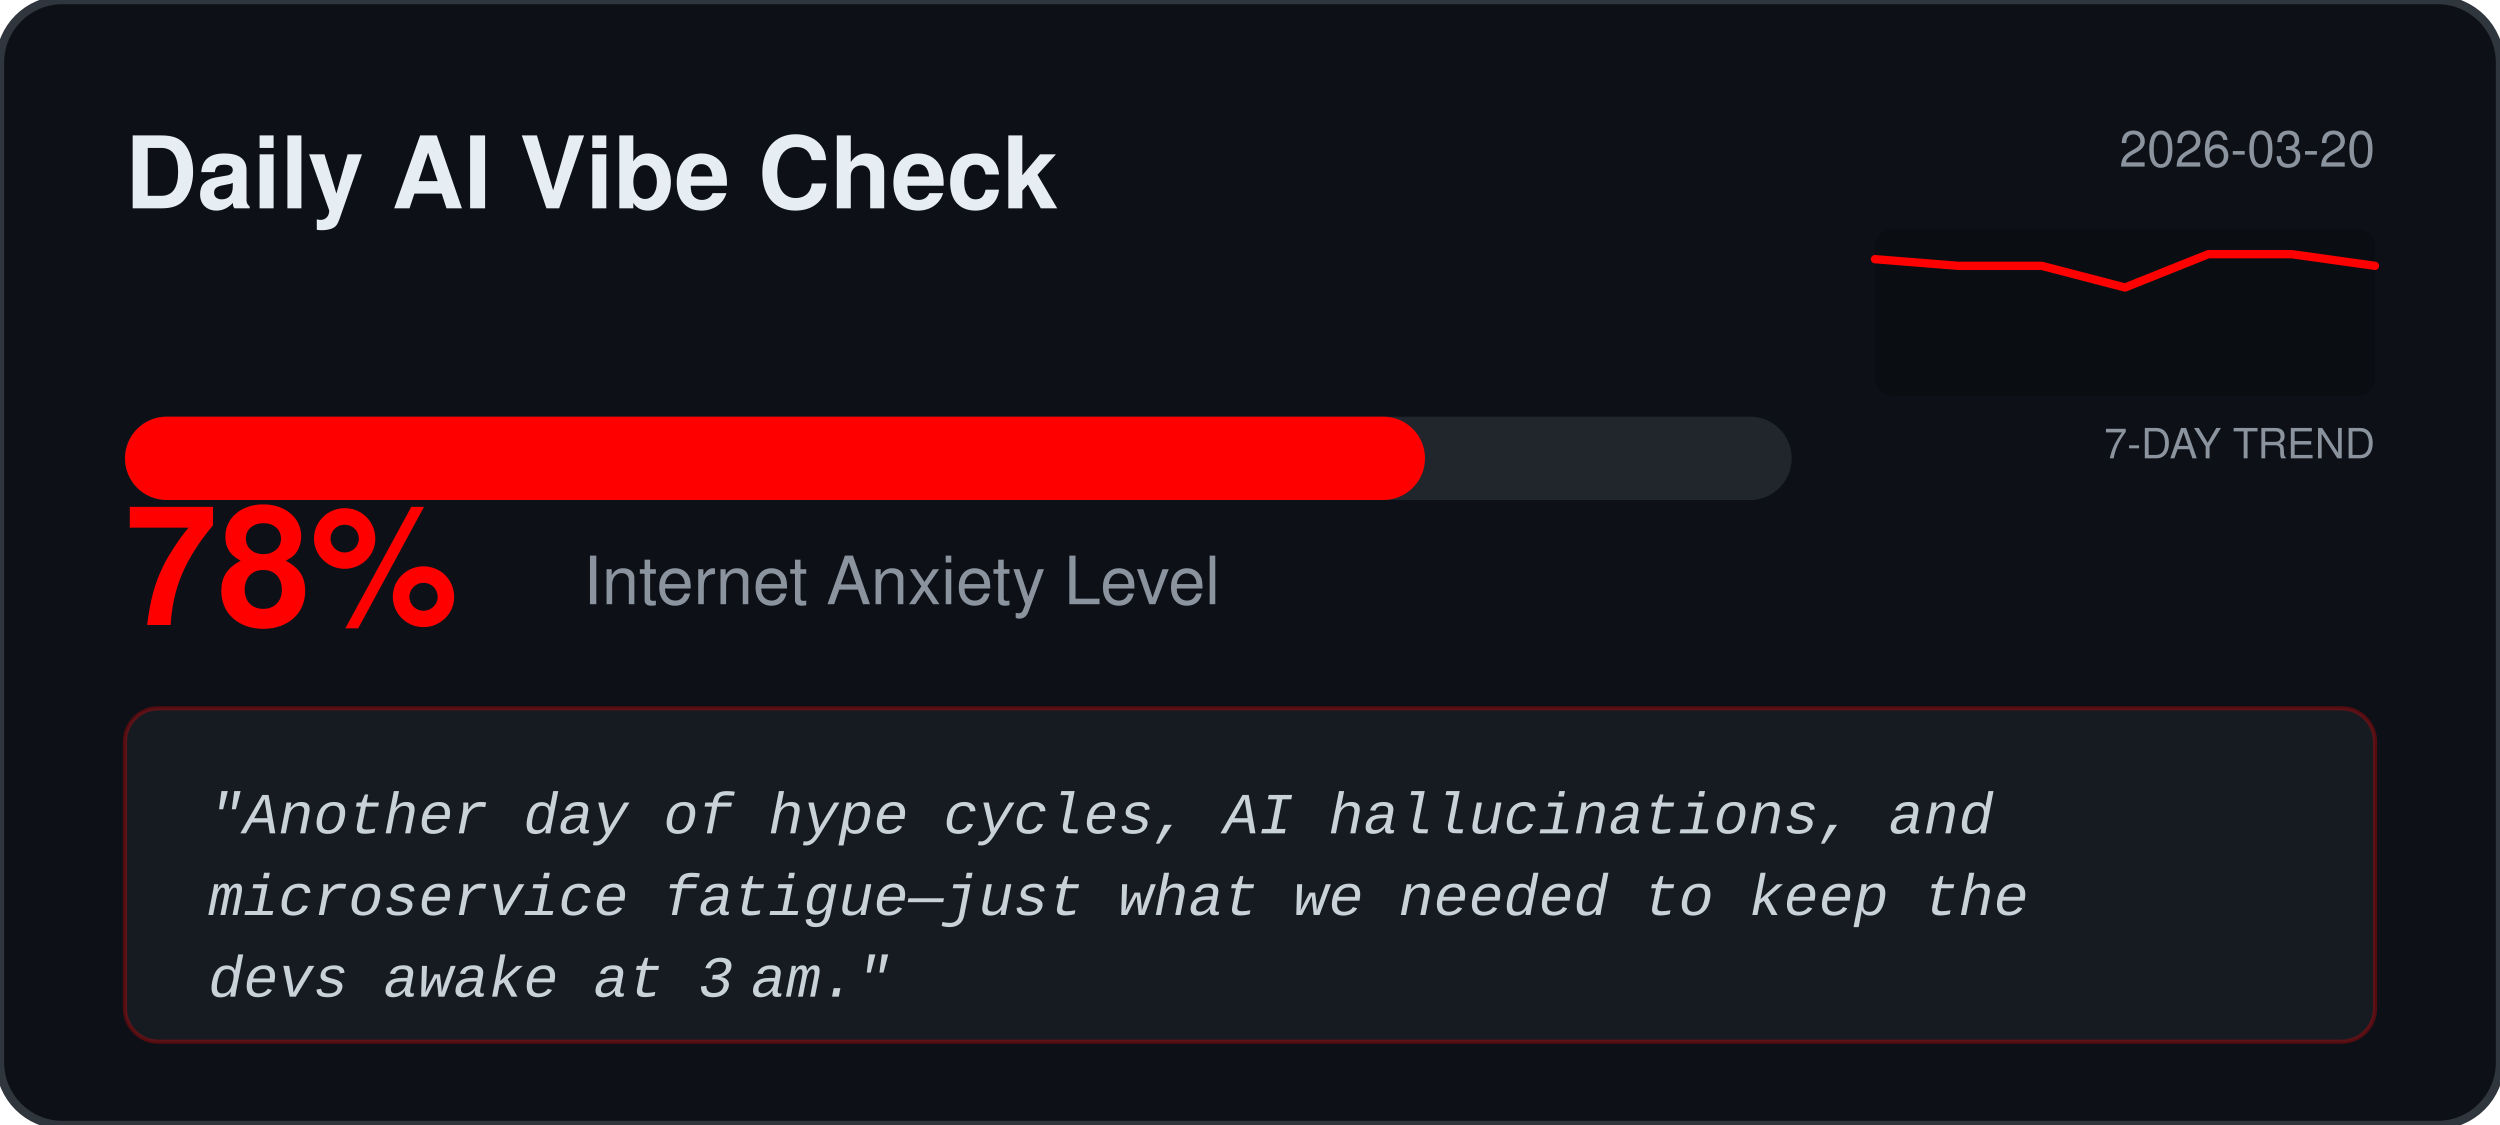
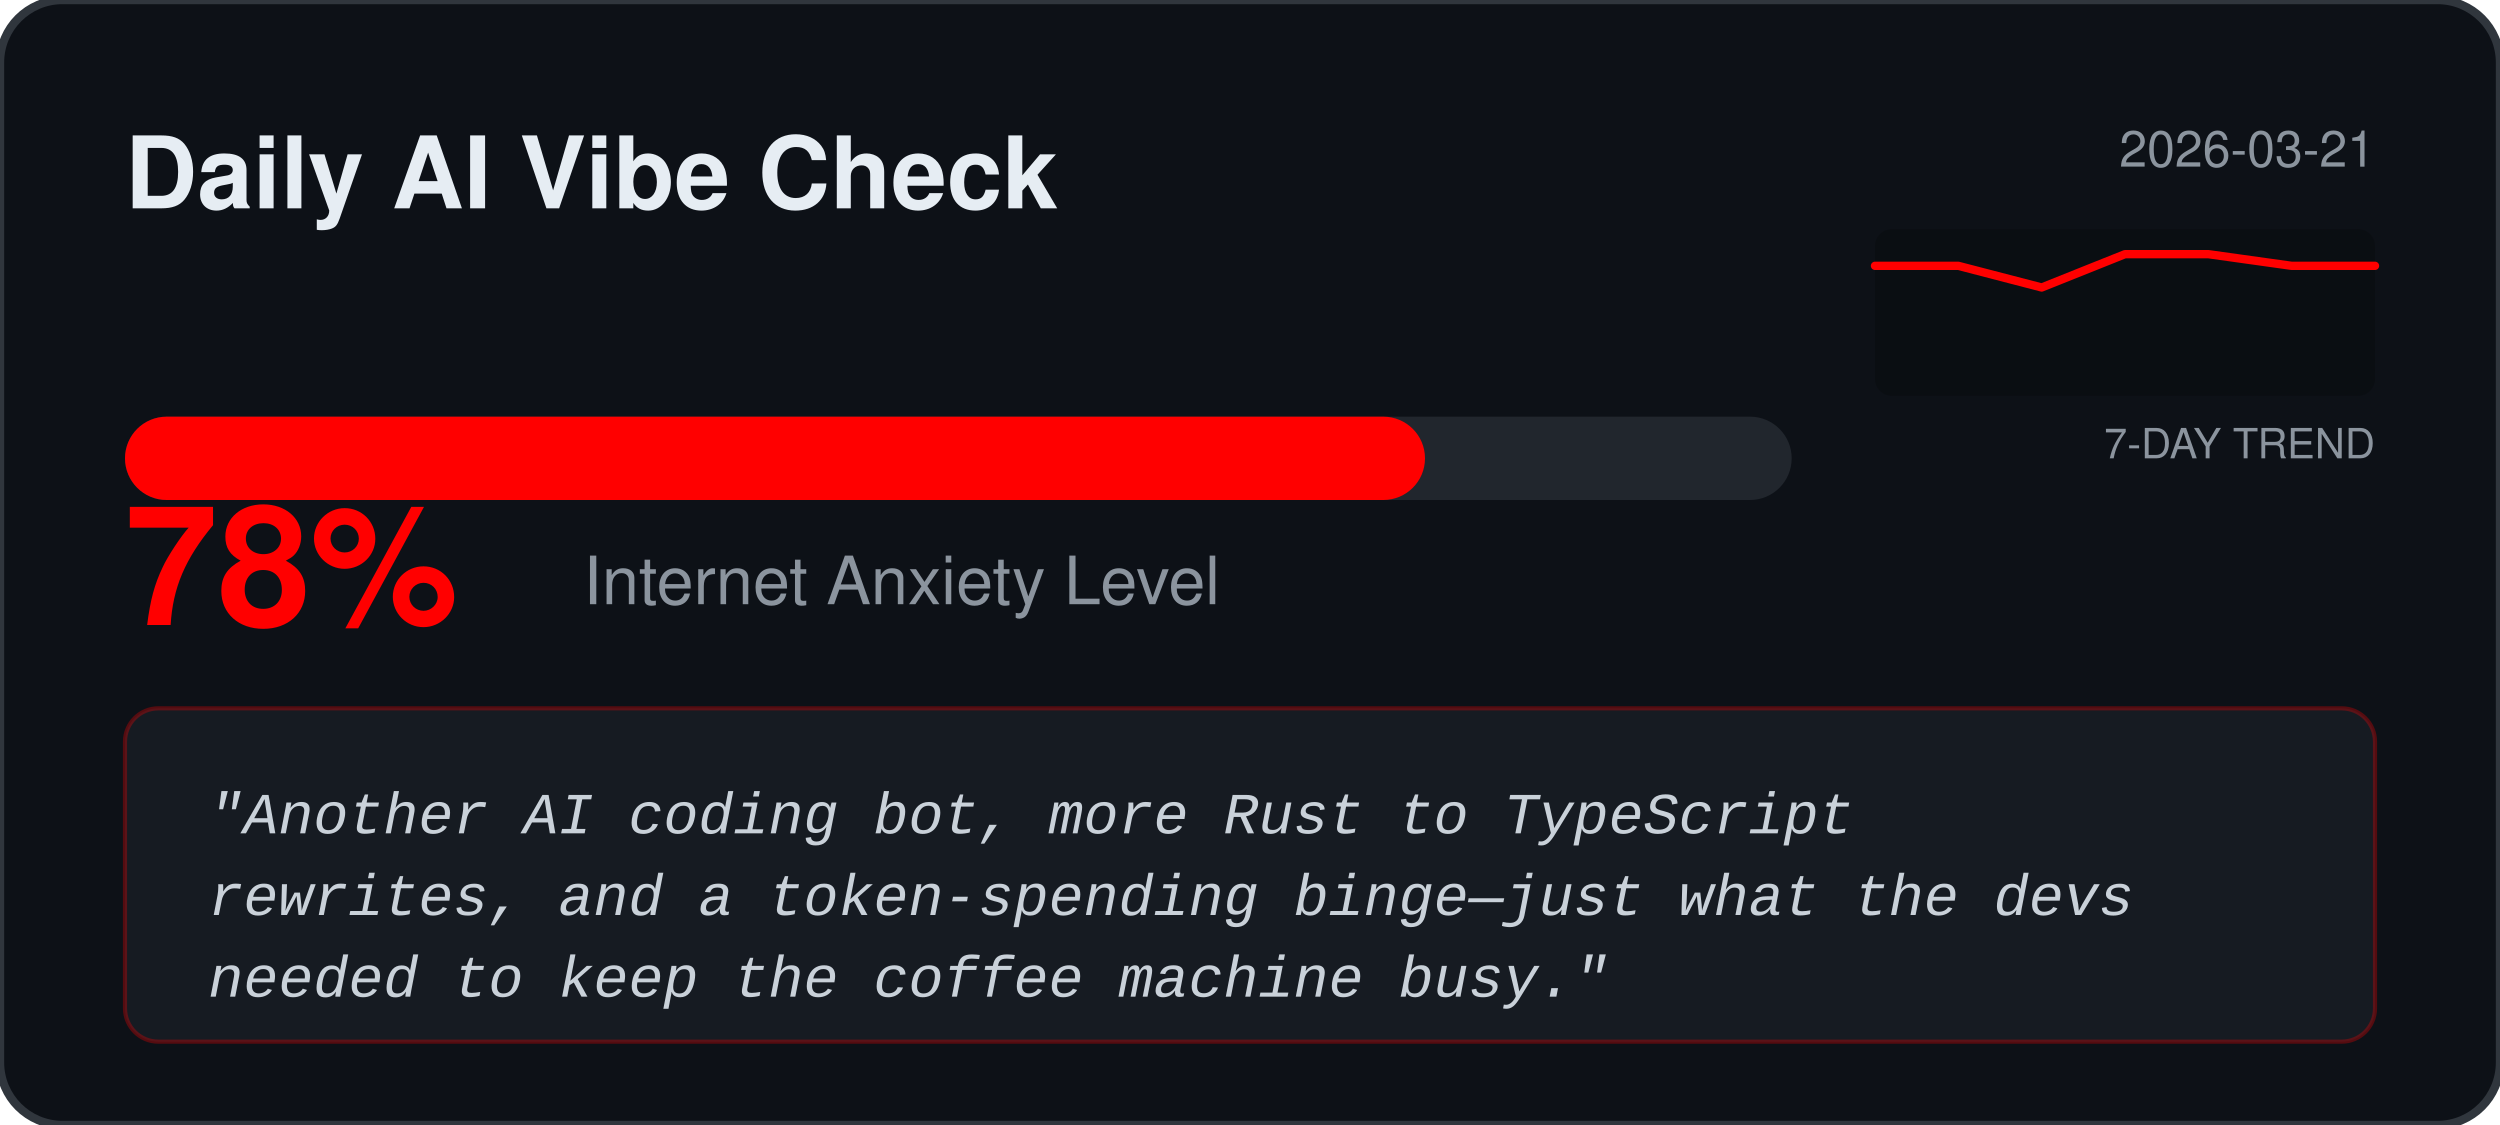
<svg xmlns="http://www.w3.org/2000/svg" width="600" height="270" viewBox="0 0 600 270" fill="none">
  <rect width="600" height="270" rx="15" fill="#0D1117" stroke="#30363D" stroke-width="2" />
  <text x="30" y="50" fill="#E6EDF3" font-family="Segoe UI, Helvetica, sans-serif" font-weight="bold" font-size="24">Daily AI Vibe Check</text>
-   <text x="570" y="40" fill="#8B949E" font-family="Segoe UI, Helvetica, sans-serif" font-size="12" text-anchor="end">2026-03-20</text>
+   <text x="570" y="40" fill="#8B949E" font-family="Segoe UI, Helvetica, sans-serif" font-size="12" text-anchor="end">2026-03-21</text>
  <rect x="450" y="55" width="120" height="40" fill="#000000" fill-opacity="0.2" rx="4" />
  <text x="570" y="110" fill="#8B949E" font-family="Segoe UI, Helvetica, sans-serif" font-size="10" text-anchor="end">7-DAY TREND</text>
-   <polyline points="450.0,62.2 470.0,63.8 490.0,63.8 510.0,69.0 530.0,61.0 550.0,61.0 570.0,63.8" fill="none" stroke="#FF0000" stroke-width="2" stroke-linecap="round" stroke-linejoin="round" />
+   <polyline points="450.0,63.8 470.0,63.8 490.0,69.0 510.0,61.0 530.0,61.0 550.0,63.8 570.0,63.8" fill="none" stroke="#FF0000" stroke-width="2" stroke-linecap="round" stroke-linejoin="round" />
  <rect x="30" y="100" width="400" height="20" rx="10" fill="#21262D" />
  <rect x="30" y="100" width="312.0" height="20" rx="10" fill="#FF0000" />
  <text x="30" y="150" fill="#FF0000" font-family="Segoe UI, Helvetica, sans-serif" font-weight="bold" font-size="40">78%</text>
  <text x="140" y="145" fill="#8B949E" font-family="Segoe UI, Helvetica, sans-serif" font-size="16">Internet Anxiety Level</text>
  <rect x="30" y="170" width="540" height="80" rx="8" fill="#161B22" stroke="#FF0000" stroke-opacity="0.3" />
  <text x="50" y="200" fill="#C9D1D9" font-family="Courier New, monospace" font-size="14" font-style="italic">
-     <tspan x="50" dy="0">"Another day of hype cycles, AI hallucinations, and</tspan>
-     <tspan x="50" dy="1.4em">microservice fatigue—just what we needed to keep the</tspan>
-     <tspan x="50" dy="1.4em">devs awake at 3 am."</tspan>
+     <tspan x="50" dy="0">"Another AI coding bot, more Rust to TypeScript</tspan>
+     <tspan x="50" dy="1.4em">rewrites, and a token‑spending binge—just what the devs</tspan>
+     <tspan x="50" dy="1.4em">needed to keep the coffee machine busy."</tspan>
  </text>
</svg>
